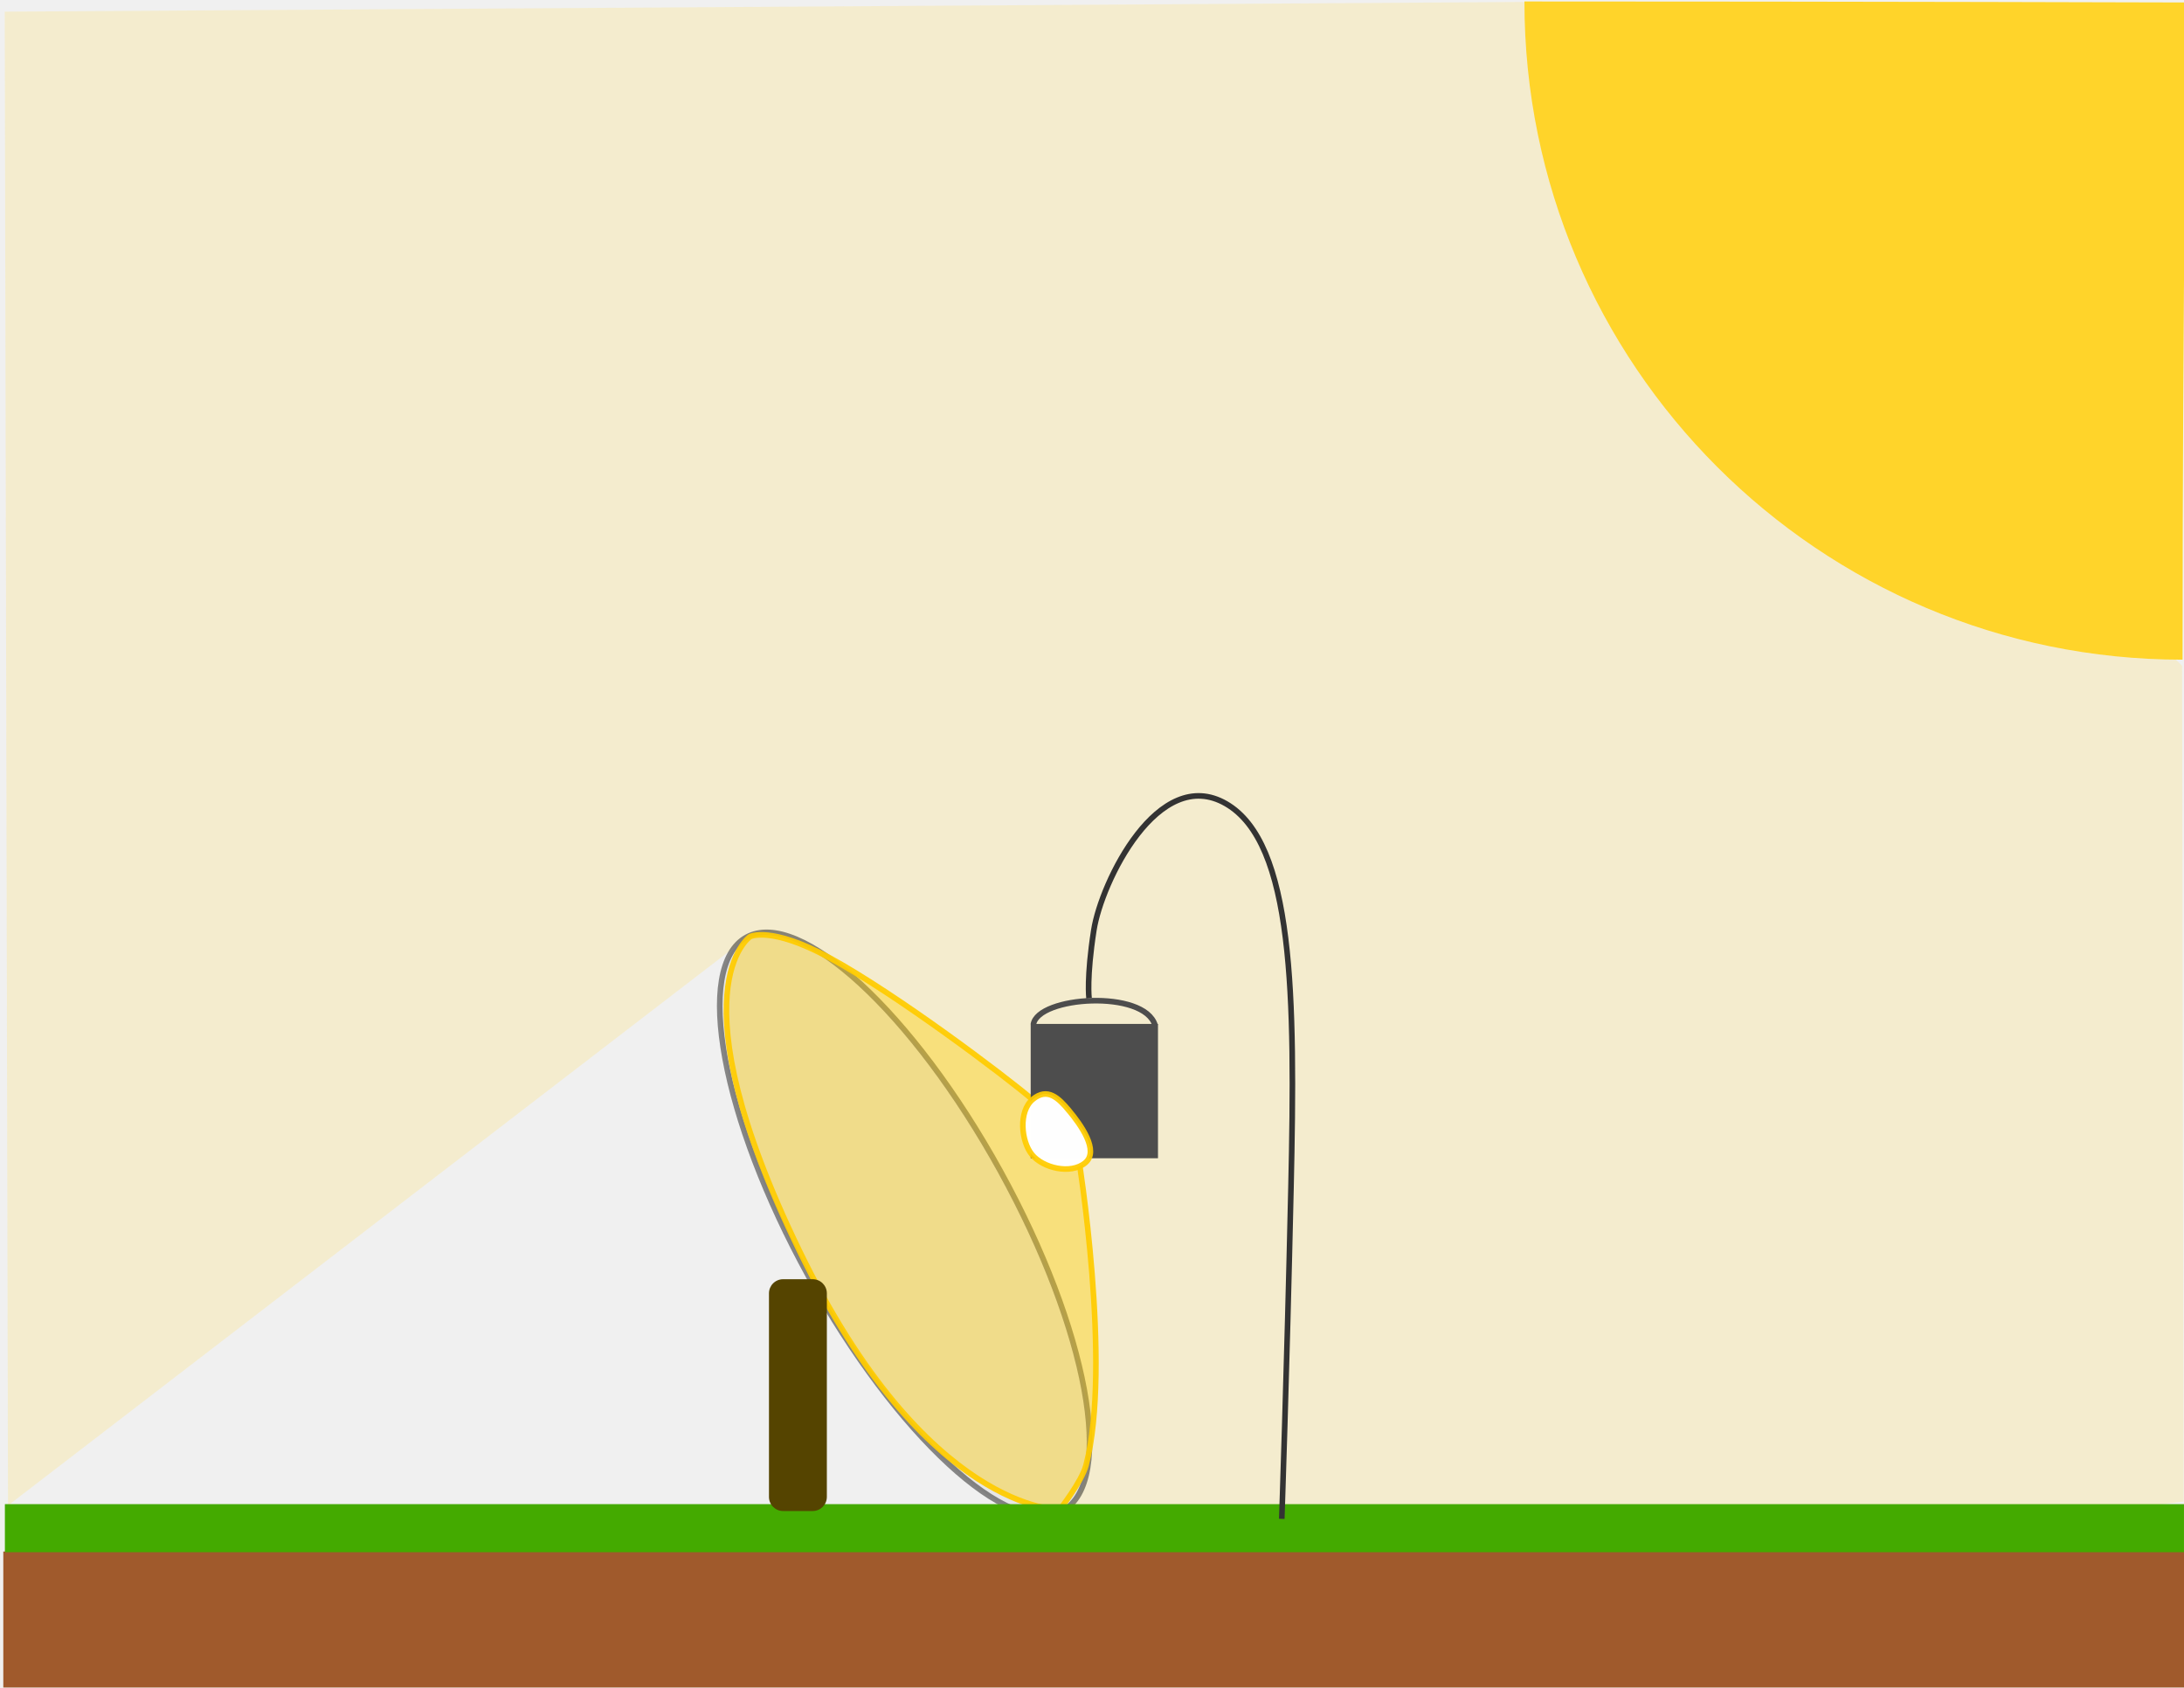
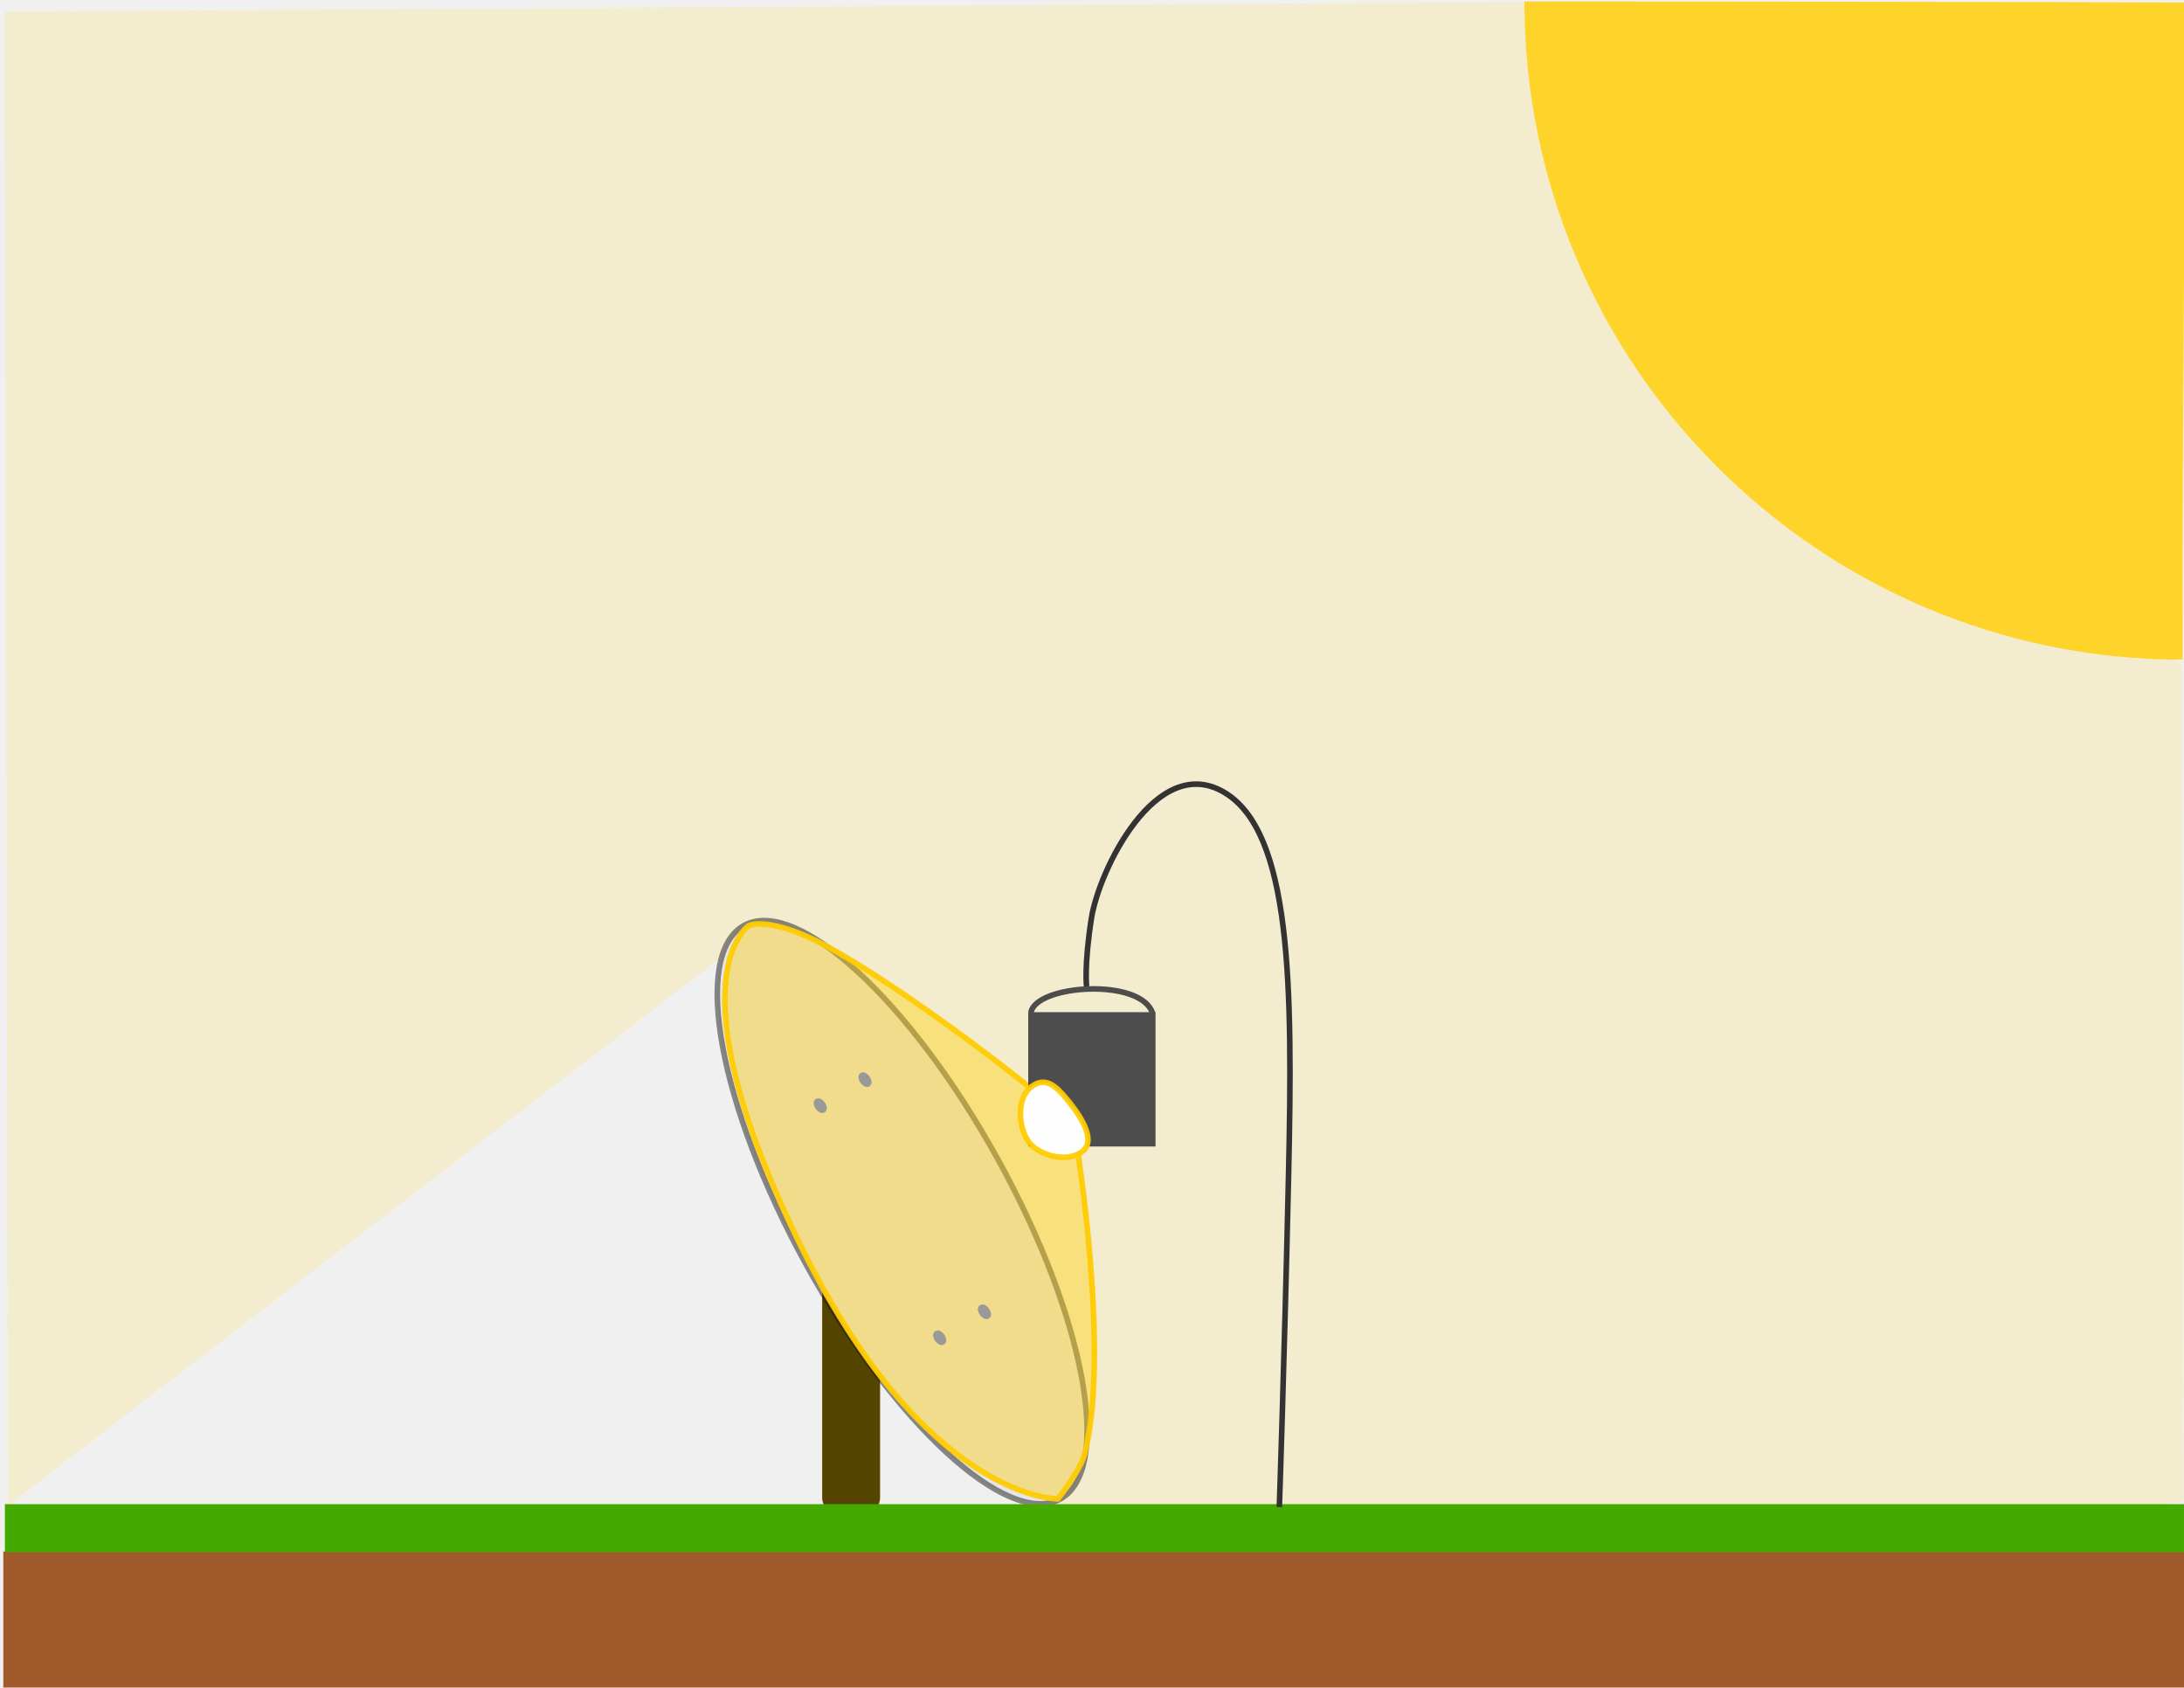
<svg xmlns="http://www.w3.org/2000/svg" width="209.077mm" height="161.517mm" viewBox="0 0 209.077 161.517" version="1.1" id="svg5">
  <defs id="defs2" />
  <g id="layer1" transform="translate(0.1542878,-0.02971748)">
-     <path id="rect928" style="fill:#ffe680;fill-opacity:0.293;stroke-width:0.537;stroke-opacity:0.496" transform="rotate(-38.91423)" d="M -0.488,1.077 113.617,91.998 l 8.748,88.736 -50.135,62.333 -95.338,-59.054 0.133,-5.138 10.45,-2.86 11.619,-61.339 -89.16,-2.141 z" />
-     <ellipse style="fill:#e6e6e6;stroke:#1a1a1a;stroke-width:0.537;stroke-opacity:0.496" id="path234" cx="19.098" cy="144.366" rx="10.471" ry="31.345" transform="rotate(-28.87956)" />
-     <path style="fill:#ffcc00;fill-opacity:0.402;stroke:#ffcc00;stroke-width:0.537;stroke-opacity:0.93" d="m 71.651,89.688 c 0,0 1.964,-1.056 7.586,2.006 6.443,3.509 16.798,11.321 19.386,13.529 4.845,4.136 4.463,5.516 4.463,5.516 0,0 3.218,20.006 0.729,29.535 -0.418,1.6 -2.532,4.266 -2.532,4.266 0,0 -12.763,0.238 -24.912,-24.79 C 64.181,94.638 71.651,89.688 71.651,89.688 Z" id="path1038" />
-     <rect style="fill:#4d4d4d;stroke:none;stroke-width:0.537;stroke-opacity:0.496" id="rect500" width="12.186" height="12.858" x="98.515" y="98.039" />
-     <rect style="fill:#a05a2c;stroke:none;stroke-width:0.693;stroke-opacity:0.496" id="rect502" width="208.786" height="13.016" x="0.162" y="148.54" />
-     <rect style="fill:#44aa00;stroke:none;stroke-width:0.695;stroke-opacity:0.496" id="rect504" width="208.607" height="4.599" x="0.314" y="144.006" />
-     <path id="path508" style="fill:#ffd42a;stroke-width:3.79;stroke-opacity:0.496" d="m 208.784,63.174 c -34.796,-3e-6 -63.003,-28.207 -63.003,-63.003 32.671,0 63.412,0.096 63.412,0.096 0,0 -0.409,28.411 -0.409,62.907 z" />
-     <path style="fill:none;stroke:#333333;stroke-width:0.537;stroke-opacity:1" d="m 104.101,95.583 c 0,0 -0.253,-1.943 0.46,-6.524 0.713,-4.581 6.175,-15.843 12.657,-12.096 6.482,3.748 6.632,18.325 6.215,36.735 -0.416,18.41 -0.882,31.715 -0.882,31.715" id="path668" />
-     <rect style="fill:#554400;fill-opacity:1;stroke:none;stroke-width:0.433;stroke-opacity:0.496" id="rect1914" width="5.541" height="22.188" x="-79.001" y="122.476" ry="1.353" transform="scale(-1,1)" />
-     <path id="path2960" style="fill:#ffffff;fill-opacity:0.995;stroke:#ffcc00;stroke-width:0.537;stroke-opacity:0.93" transform="rotate(-39.52359)" d="m 11.15,147.1 c -1e-6,1.646 -0.178,4.796 -1.987,4.796 -1.809,0 -3.433,-2.195 -3.433,-3.841 1e-6,-1.646 1.629,-4.043 3.437,-4.043 1.809,0 1.982,1.442 1.982,3.088 z" />
-     <path style="fill:none;fill-opacity:1;stroke:#4d4d4d;stroke-width:0.537;stroke-opacity:1" d="m 98.772,98.094 c 0.405,-2.707 10.63,-3.388 11.652,0.081" id="path3133" />
+     <g id="g6376">
+       <rect style="fill:#554400;fill-opacity:1;stroke:none;stroke-width:0.442;stroke-opacity:0.496" id="rect1914" width="5.541" height="23.188" x="-84.095" y="121.624" ry="1.414" transform="scale(-1,1)" />
+       <path id="rect928" style="fill:#ffe680;fill-opacity:0.293;stroke-width:0.537;stroke-opacity:0.496" transform="rotate(-38.91423)" d="M -0.488,1.077 113.617,91.998 l 8.748,88.736 -50.135,62.333 -95.338,-59.054 0.133,-5.138 10.45,-2.86 11.619,-61.339 -89.16,-2.141 z" />
+       <ellipse style="fill:#e6e6e6;stroke:#1a1a1a;stroke-width:0.537;stroke-opacity:0.496" id="path234" cx="19.436" cy="143.268" rx="10.471" ry="31.345" transform="rotate(-28.87956)" />
+       <path style="fill:#ffcc00;fill-opacity:0.402;stroke:#ffcc00;stroke-width:0.537;stroke-opacity:0.93" d="m 71.502,88.648 c 0,0 1.964,-1.056 7.586,2.006 6.443,3.509 16.798,11.321 19.386,13.529 4.845,4.136 4.463,5.516 4.463,5.516 0,0 3.218,20.006 0.729,29.535 -0.418,1.6 -2.532,4.266 -2.532,4.266 0,0 -12.763,0.238 -24.912,-24.79 C 64.032,93.598 71.502,88.648 71.502,88.648 Z" id="path1038" />
+       <rect style="fill:#4d4d4d;stroke:none;stroke-width:0.537;stroke-opacity:0.496" id="rect500" width="12.186" height="12.858" x="98.28" y="96.914" />
+       <rect style="fill:#a05a2c;stroke:none;stroke-width:0.693;stroke-opacity:0.496" id="rect502" width="208.786" height="13.016" x="0.162" y="148.54" />
+       <rect style="fill:#44aa00;stroke:none;stroke-width:0.695;stroke-opacity:0.496" id="rect504" width="208.607" height="4.599" x="0.314" y="144.006" />
+       <path id="path508" style="fill:#ffd42a;stroke-width:3.79;stroke-opacity:0.496" d="m 208.784,63.174 c -34.796,-3e-6 -63.003,-28.207 -63.003,-63.003 32.671,0 63.412,0.096 63.412,0.096 0,0 -0.409,28.411 -0.409,62.907 z" />
+       <path style="fill:none;stroke:#333333;stroke-width:0.537;stroke-opacity:1" d="m 103.867,94.458 c 0,0 -0.253,-1.943 0.46,-6.524 0.713,-4.581 6.175,-15.843 12.657,-12.096 6.482,3.748 6.632,18.325 6.215,36.735 -0.416,18.41 -0.882,31.715 -0.882,31.715" id="path668" />
+       <path id="path2960" style="fill:#ffffff;fill-opacity:0.995;stroke:#ffcc00;stroke-width:0.537;stroke-opacity:0.93" d="m 101.981,105.247 c 1.047,1.269 2.915,3.813 1.52,4.964 -1.395,1.151 -4.045,0.491 -5.092,-0.778 -1.047,-1.269 -1.317,-4.155 0.079,-5.306 1.395,-1.151 2.447,-0.149 3.494,1.12 z" />
+       <path style="fill:none;fill-opacity:1;stroke:#4d4d4d;stroke-width:0.537;stroke-opacity:1" d="m 98.537,96.969 c 0.405,-2.707 10.63,-3.388 11.652,0.081" id="path3133" />
+     </g>
+     <ellipse style="fill:#999999;fill-opacity:0.99;stroke:#999999;stroke-width:0.537" id="path462" cx="6.92" cy="132.176" rx="0.263" ry="0.499" transform="rotate(-35.64736)" />
+     <ellipse style="fill:#999999;fill-opacity:0.99;stroke:#999999;stroke-width:0.537" id="ellipse464" cx="1.988" cy="131.698" rx="0.263" ry="0.499" transform="rotate(-35.64736)" />
+     <ellipse style="fill:#999999;fill-opacity:0.99;stroke:#999999;stroke-width:0.537" id="ellipse466" cx="3.265" cy="156.895" rx="0.263" ry="0.499" transform="rotate(-35.64736)" />
+     <ellipse style="fill:#999999;fill-opacity:0.99;stroke:#999999;stroke-width:0.537" id="ellipse468" cx="-1.667" cy="156.417" rx="0.263" ry="0.499" transform="rotate(-35.64736)" />
  </g>
</svg>
